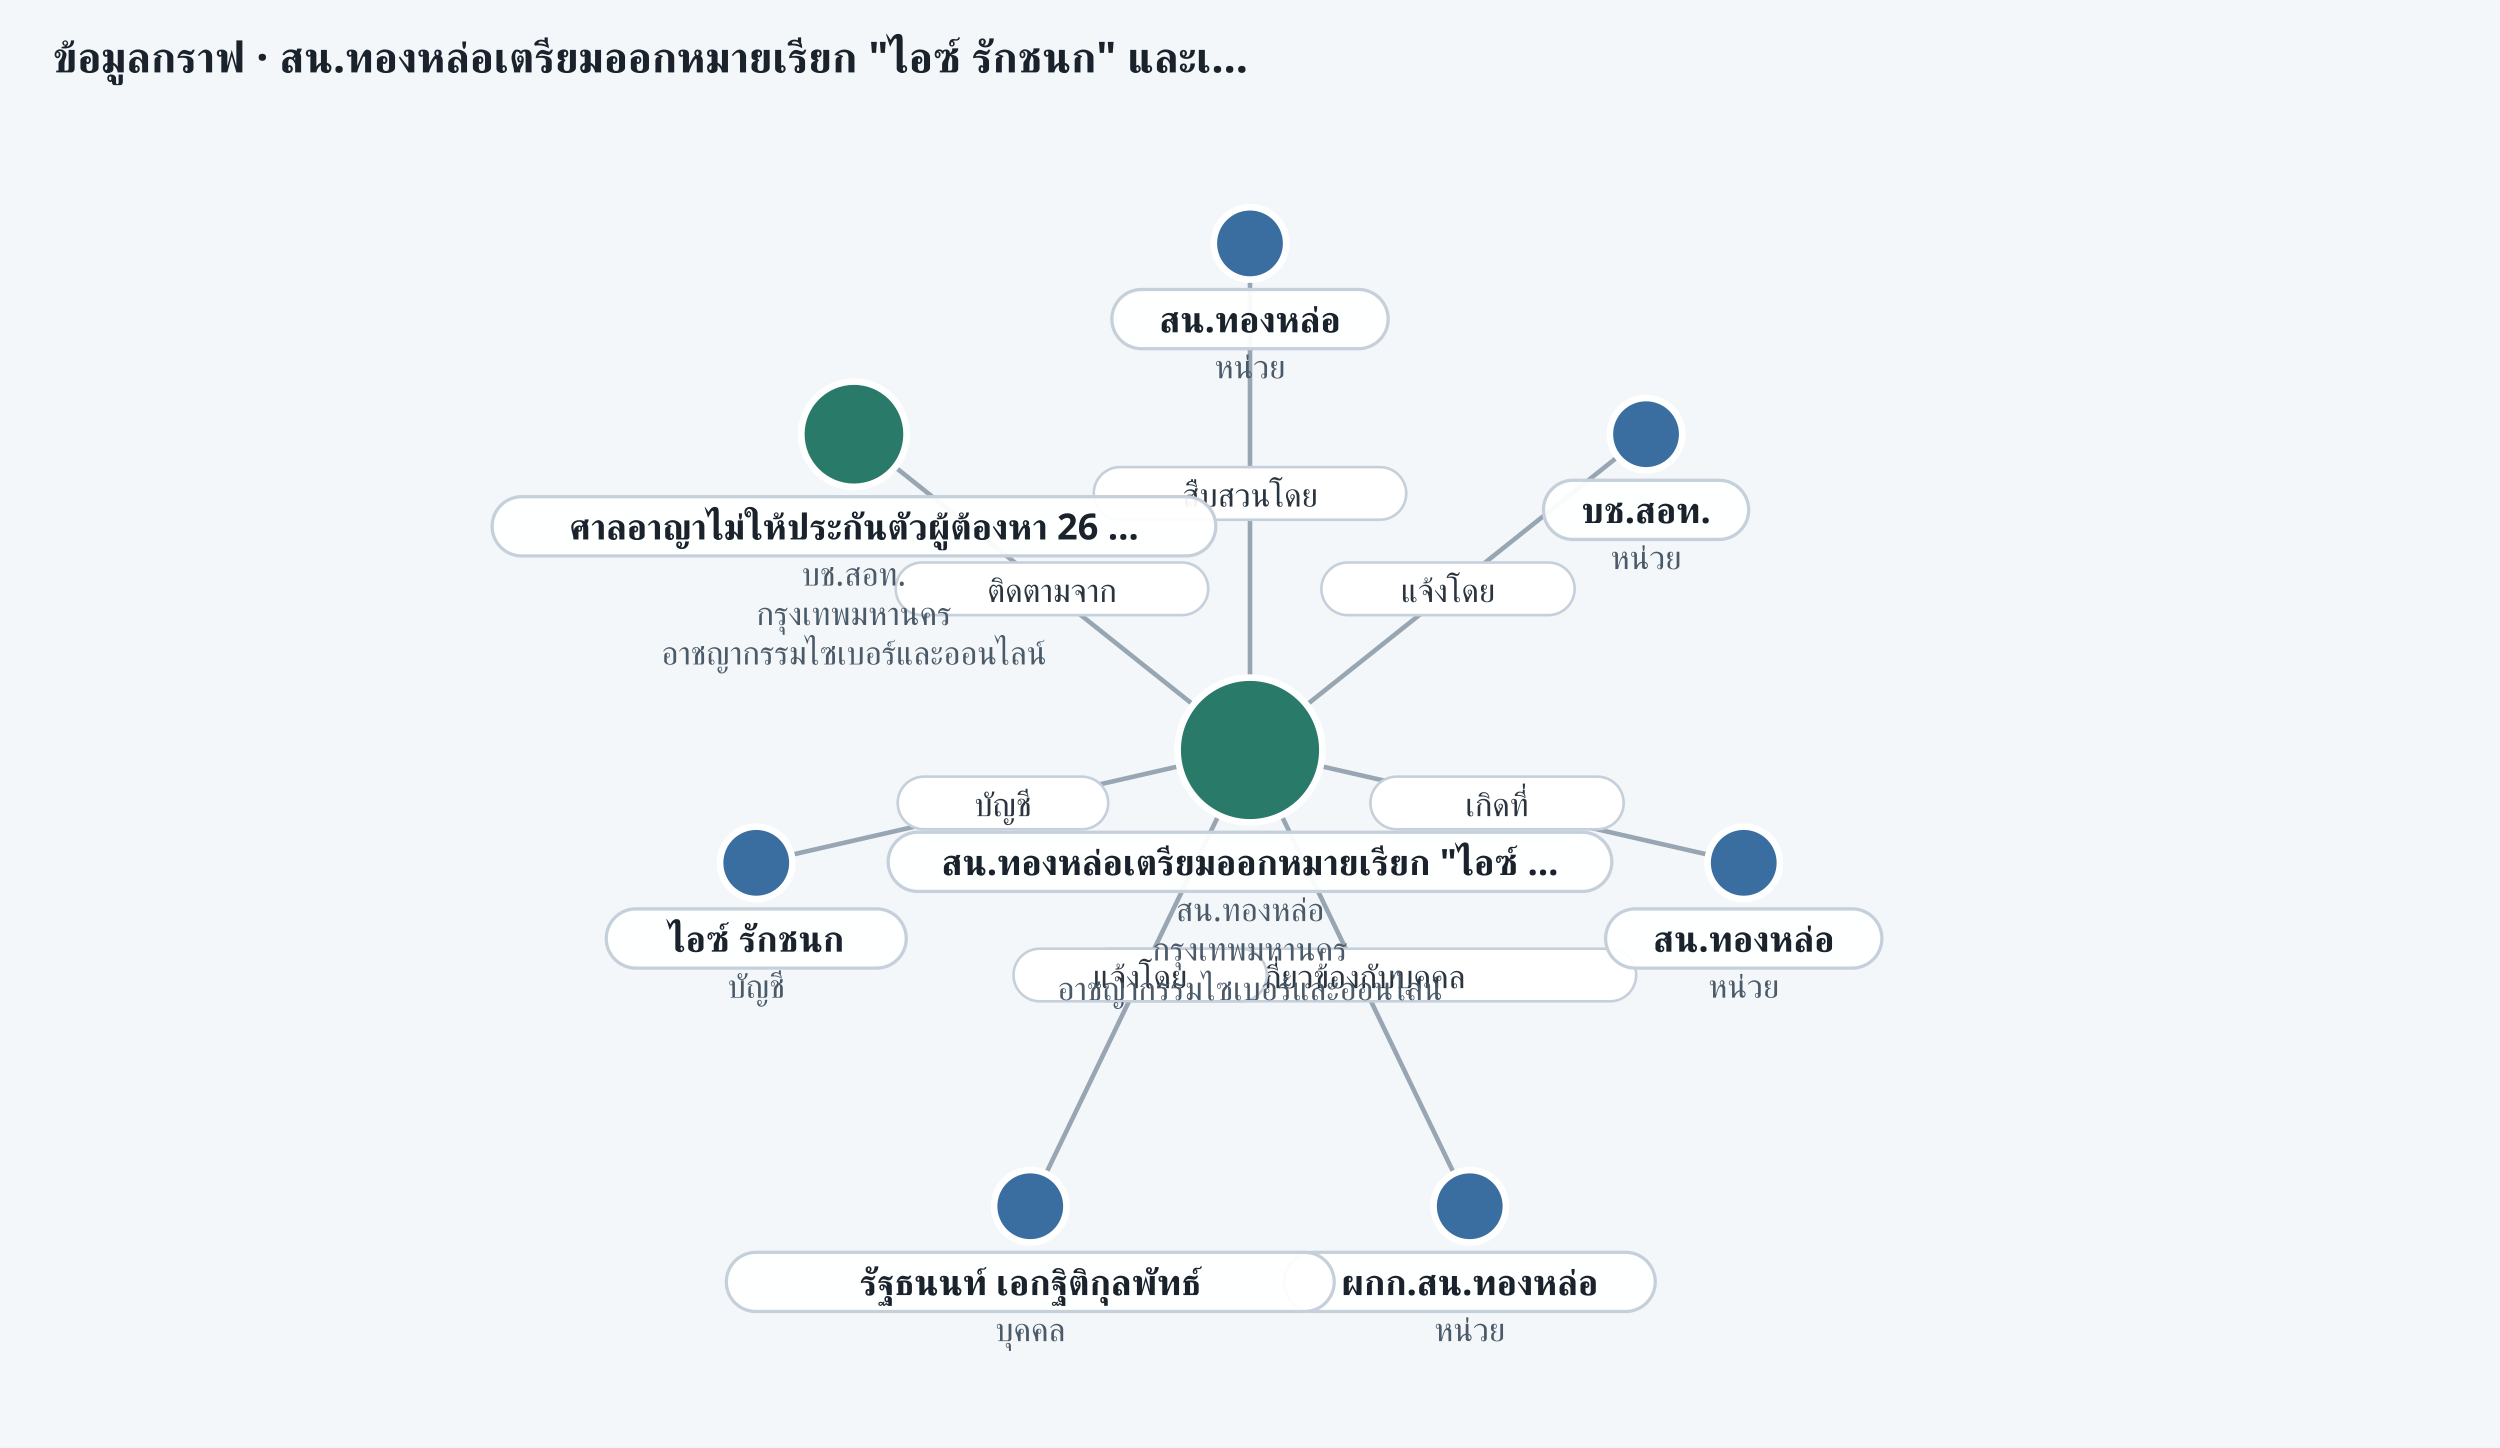
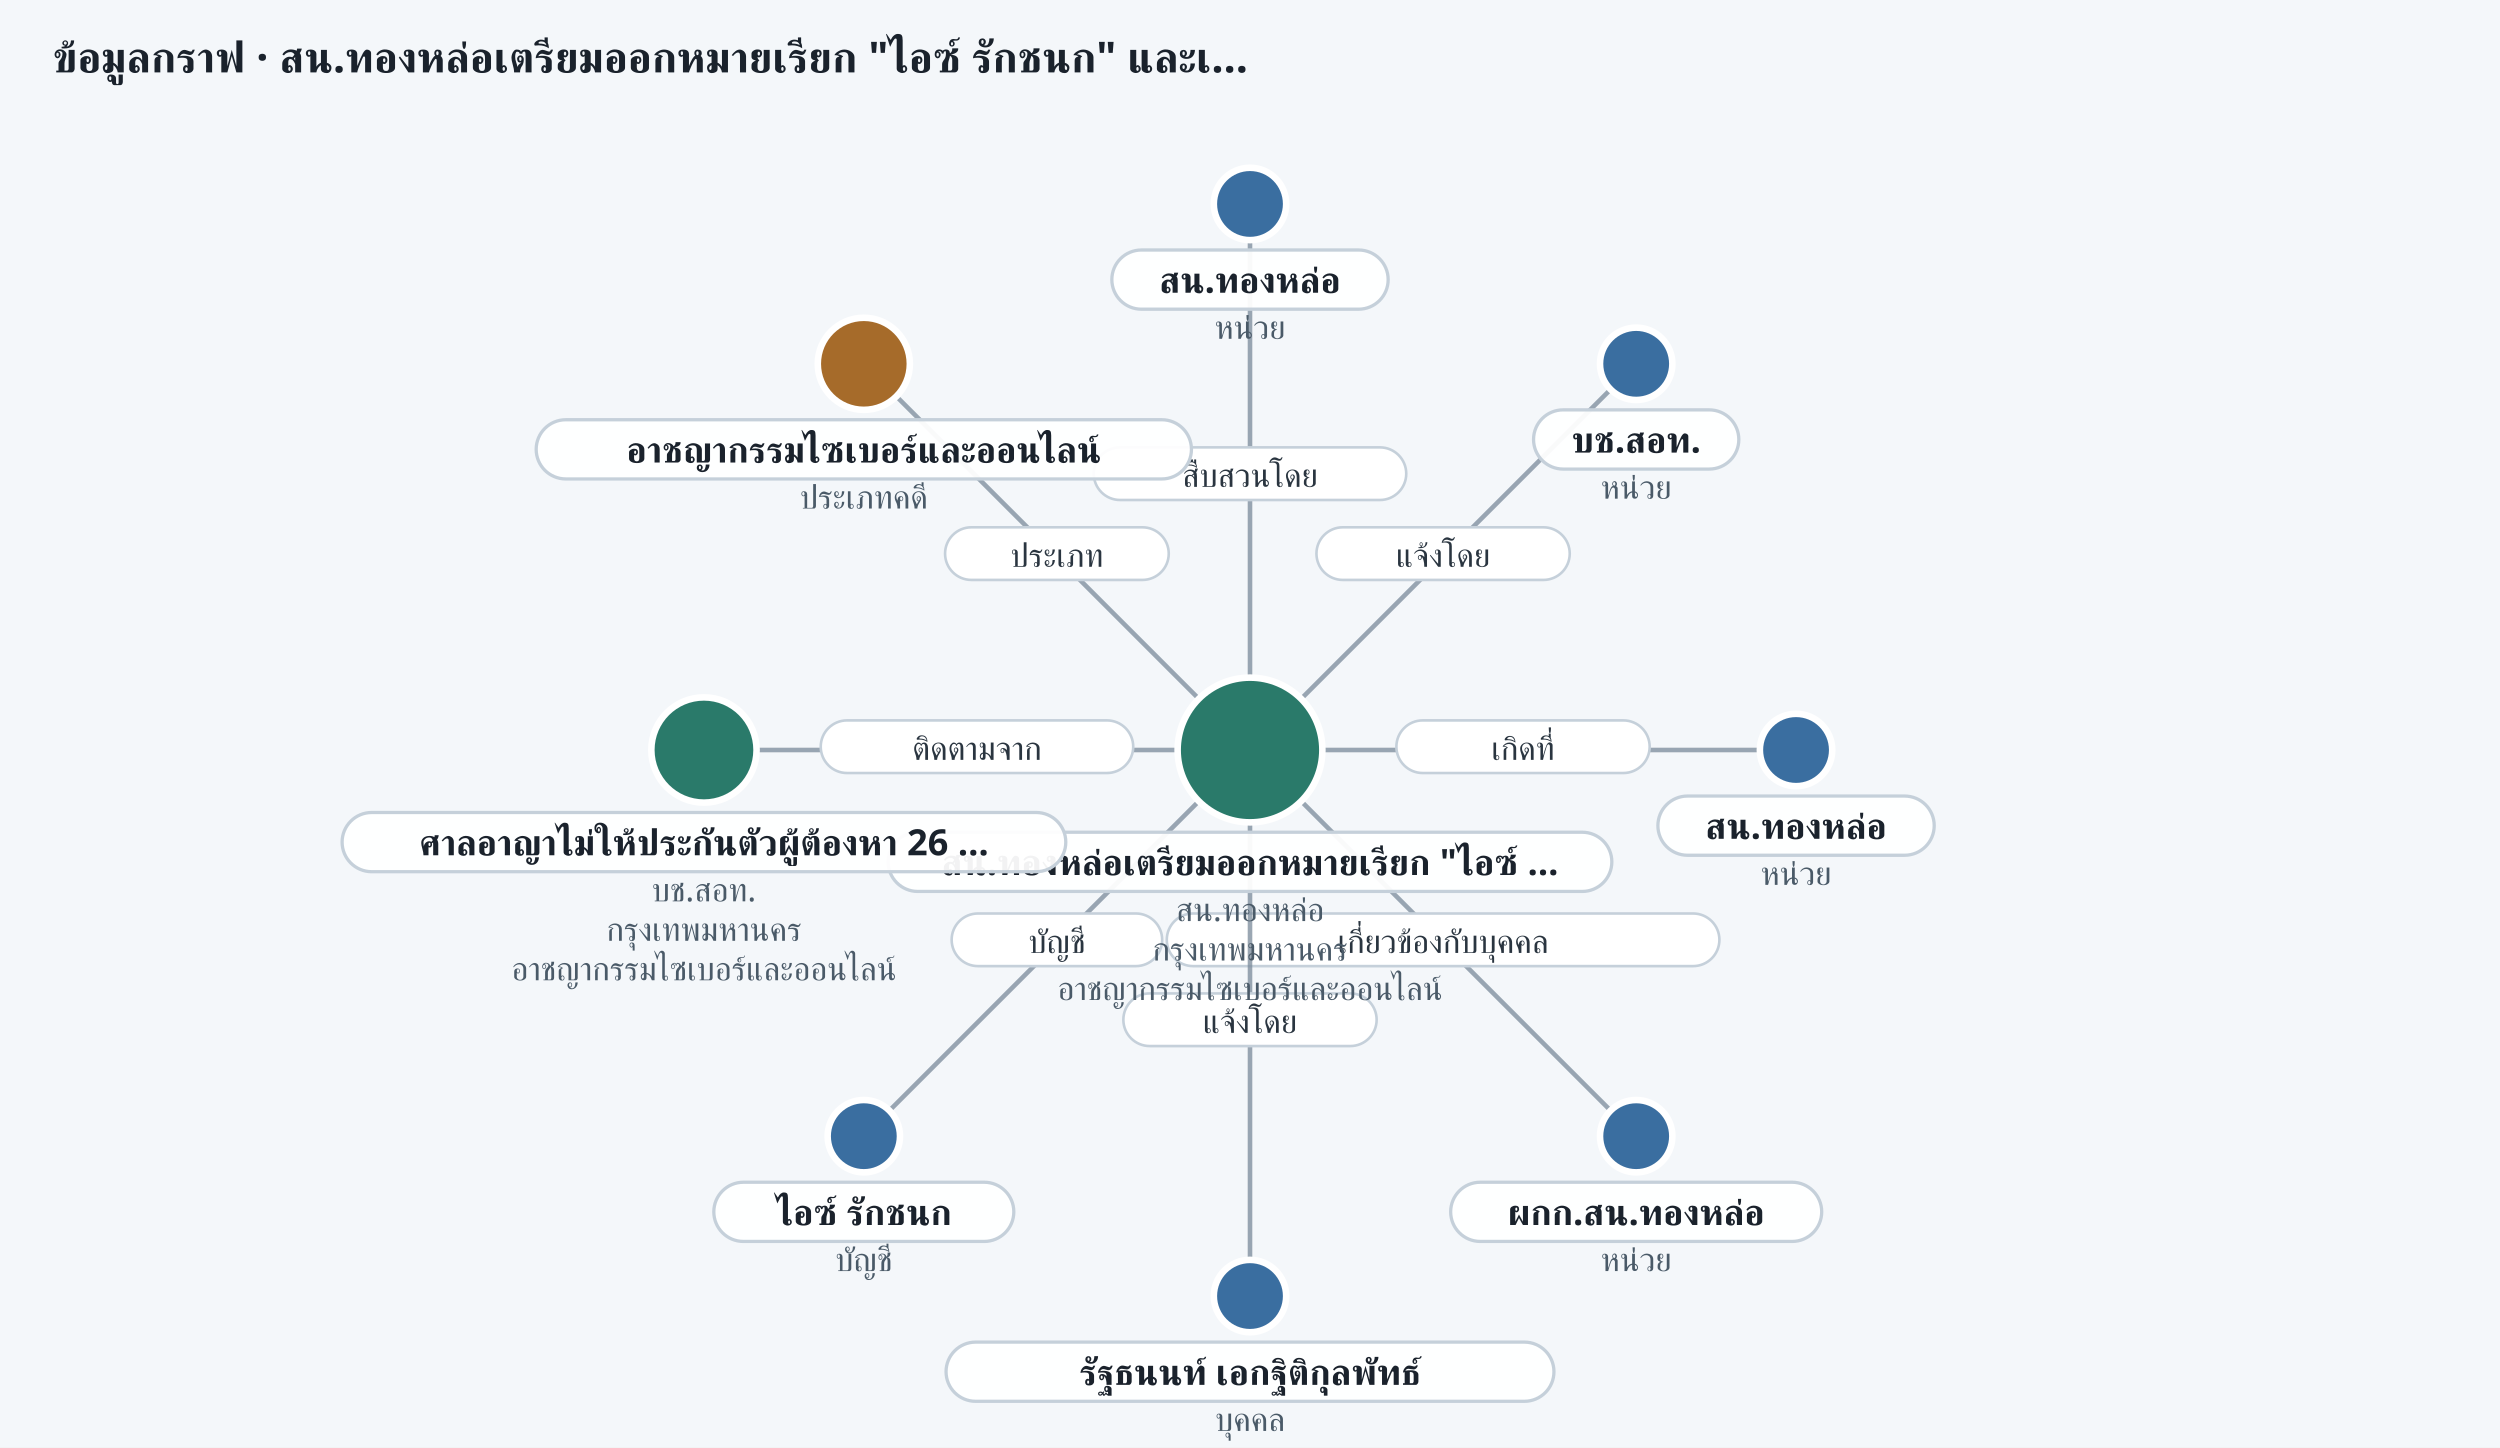
<svg xmlns="http://www.w3.org/2000/svg" width="760" height="440" viewBox="0 0 760 440" role="img" aria-label="ego graph 20261101-cyber-01">
  <rect width="100%" height="100%" fill="#f4f7fa" />
  <text x="16" y="22" font-size="13" font-weight="700" fill="#1a222c" font-family="Sarabun, Anuphan, sans-serif">ข้อมูลกราฟ · สน.ทองหล่อเตรียมออกหมายเรียก "ไอซ์ รักชนก" และเ…</text>
-   <line x1="380.0" y1="228.0" x2="380.0" y2="74.0" stroke="#7a8a9a" stroke-width="1.4" opacity="0.75" />
-   <rect x="332.5" y="142.0" width="95.0" height="16" rx="8" fill="#fff" stroke="#c5d0da" stroke-width="0.8" />
-   <text x="380.0" y="154.0" text-anchor="middle" font-size="10" fill="#2a3540" font-family="Sarabun, Anuphan, sans-serif">สืบสวนโดย</text>
-   <line x1="380.0" y1="228.0" x2="500.4" y2="132.0" stroke="#7a8a9a" stroke-width="1.4" opacity="0.75" />
-   <rect x="401.7" y="171.0" width="77.0" height="16" rx="8" fill="#fff" stroke="#c5d0da" stroke-width="0.8" />
-   <text x="440.2" y="183.0" text-anchor="middle" font-size="10" fill="#2a3540" font-family="Sarabun, Anuphan, sans-serif">แจ้งโดย</text>
-   <line x1="380.0" y1="228.0" x2="530.1" y2="262.3" stroke="#7a8a9a" stroke-width="1.4" opacity="0.75" />
-   <rect x="416.6" y="236.1" width="77.0" height="16" rx="8" fill="#fff" stroke="#c5d0da" stroke-width="0.8" />
-   <text x="455.1" y="248.1" text-anchor="middle" font-size="10" fill="#2a3540" font-family="Sarabun, Anuphan, sans-serif">เกิดที่</text>
-   <line x1="380.0" y1="228.0" x2="446.8" y2="366.7" stroke="#7a8a9a" stroke-width="1.4" opacity="0.75" />
-   <rect x="329.4" y="288.4" width="168.0" height="16" rx="8" fill="#fff" stroke="#c5d0da" stroke-width="0.8" />
-   <text x="413.4" y="300.4" text-anchor="middle" font-size="10" fill="#2a3540" font-family="Sarabun, Anuphan, sans-serif">เกี่ยวข้องกับบุคคล</text>
-   <line x1="380.0" y1="228.0" x2="313.2" y2="366.7" stroke="#7a8a9a" stroke-width="1.4" opacity="0.75" />
-   <rect x="308.1" y="288.4" width="77.0" height="16" rx="8" fill="#fff" stroke="#c5d0da" stroke-width="0.8" />
-   <text x="346.6" y="300.4" text-anchor="middle" font-size="10" fill="#2a3540" font-family="Sarabun, Anuphan, sans-serif">แจ้งโดย</text>
-   <line x1="380.0" y1="228.0" x2="229.9" y2="262.3" stroke="#7a8a9a" stroke-width="1.4" opacity="0.75" />
-   <rect x="272.9" y="236.1" width="64.0" height="16" rx="8" fill="#fff" stroke="#c5d0da" stroke-width="0.8" />
-   <text x="304.9" y="248.1" text-anchor="middle" font-size="10" fill="#2a3540" font-family="Sarabun, Anuphan, sans-serif">บัญชี</text>
-   <line x1="380.0" y1="228.0" x2="259.6" y2="132.0" stroke="#7a8a9a" stroke-width="1.4" opacity="0.75" />
-   <rect x="272.3" y="171.0" width="95.0" height="16" rx="8" fill="#fff" stroke="#c5d0da" stroke-width="0.8" />
-   <text x="319.8" y="183.0" text-anchor="middle" font-size="10" fill="#2a3540" font-family="Sarabun, Anuphan, sans-serif">ติดตามจาก</text>
+   <line x1="380.0" y1="228.0" x2="380.0" y2="62.0" stroke="#7a8a9a" stroke-width="1.4" opacity="0.75" />
+   <rect x="332.5" y="136.0" width="95.0" height="16" rx="8" fill="#fff" stroke="#c5d0da" stroke-width="0.8" />
+   <text x="380.0" y="148.0" text-anchor="middle" font-size="10" fill="#2a3540" font-family="Sarabun, Anuphan, sans-serif">สืบสวนโดย</text>
+   <line x1="380.0" y1="228.0" x2="497.4" y2="110.6" stroke="#7a8a9a" stroke-width="1.4" opacity="0.75" />
+   <rect x="400.2" y="160.3" width="77.0" height="16" rx="8" fill="#fff" stroke="#c5d0da" stroke-width="0.8" />
+   <text x="438.7" y="172.3" text-anchor="middle" font-size="10" fill="#2a3540" font-family="Sarabun, Anuphan, sans-serif">แจ้งโดย</text>
+   <line x1="380.0" y1="228.0" x2="546.0" y2="228.0" stroke="#7a8a9a" stroke-width="1.4" opacity="0.75" />
+   <rect x="424.5" y="219.0" width="77.0" height="16" rx="8" fill="#fff" stroke="#c5d0da" stroke-width="0.8" />
+   <text x="463.0" y="231.0" text-anchor="middle" font-size="10" fill="#2a3540" font-family="Sarabun, Anuphan, sans-serif">เกิดที่</text>
+   <line x1="380.0" y1="228.0" x2="497.4" y2="345.4" stroke="#7a8a9a" stroke-width="1.4" opacity="0.75" />
+   <rect x="354.7" y="277.7" width="168.0" height="16" rx="8" fill="#fff" stroke="#c5d0da" stroke-width="0.8" />
+   <text x="438.7" y="289.7" text-anchor="middle" font-size="10" fill="#2a3540" font-family="Sarabun, Anuphan, sans-serif">เกี่ยวข้องกับบุคคล</text>
+   <line x1="380.0" y1="228.0" x2="380.0" y2="394.0" stroke="#7a8a9a" stroke-width="1.4" opacity="0.75" />
+   <rect x="341.5" y="302.0" width="77.0" height="16" rx="8" fill="#fff" stroke="#c5d0da" stroke-width="0.8" />
+   <text x="380.0" y="314.0" text-anchor="middle" font-size="10" fill="#2a3540" font-family="Sarabun, Anuphan, sans-serif">แจ้งโดย</text>
+   <line x1="380.0" y1="228.0" x2="262.6" y2="345.4" stroke="#7a8a9a" stroke-width="1.4" opacity="0.75" />
+   <rect x="289.3" y="277.7" width="64.0" height="16" rx="8" fill="#fff" stroke="#c5d0da" stroke-width="0.8" />
+   <text x="321.3" y="289.7" text-anchor="middle" font-size="10" fill="#2a3540" font-family="Sarabun, Anuphan, sans-serif">บัญชี</text>
+   <line x1="380.0" y1="228.0" x2="214.0" y2="228.0" stroke="#7a8a9a" stroke-width="1.4" opacity="0.75" />
+   <rect x="249.5" y="219.0" width="95.0" height="16" rx="8" fill="#fff" stroke="#c5d0da" stroke-width="0.8" />
+   <text x="297.0" y="231.0" text-anchor="middle" font-size="10" fill="#2a3540" font-family="Sarabun, Anuphan, sans-serif">ติดตามจาก</text>
+   <line x1="380.0" y1="228.0" x2="262.6" y2="110.6" stroke="#7a8a9a" stroke-width="1.4" opacity="0.75" />
+   <rect x="287.3" y="160.3" width="68.0" height="16" rx="8" fill="#fff" stroke="#c5d0da" stroke-width="0.8" />
+   <text x="321.3" y="172.3" text-anchor="middle" font-size="10" fill="#2a3540" font-family="Sarabun, Anuphan, sans-serif">ประเภท</text>
  <circle cx="380.0" cy="228.0" r="22" fill="#2a7a6a" stroke="#fff" stroke-width="2" />
  <rect x="270.0" y="253.0" width="220.0" height="18" rx="9" fill="rgba(255,255,255,0.94)" stroke="#c5d0da" />
  <text x="380.0" y="266.0" text-anchor="middle" font-size="11" font-weight="600" fill="#1a222c" font-family="Sarabun, Anuphan, sans-serif">สน.ทองหล่อเตรียมออกหมายเรียก "ไอซ์ …</text>
  <text x="380.0" y="280.0" text-anchor="middle" font-size="10" fill="#4a5a68" font-family="Sarabun, Anuphan, sans-serif">สน.ทองหล่อ</text>
  <text x="380.0" y="292.0" text-anchor="middle" font-size="10" fill="#4a5a68" font-family="Sarabun, Anuphan, sans-serif">กรุงเทพมหานคร</text>
  <text x="380.0" y="304.0" text-anchor="middle" font-size="10" fill="#4a5a68" font-family="Sarabun, Anuphan, sans-serif">อาชญากรรมไซเบอร์และออนไลน์</text>
-   <circle cx="380.0" cy="74.0" r="11" fill="#3a6ea0" stroke="#fff" stroke-width="2" />
-   <rect x="338.0" y="88.0" width="84.0" height="18" rx="9" fill="rgba(255,255,255,0.94)" stroke="#c5d0da" />
-   <text x="380.0" y="101.0" text-anchor="middle" font-size="11" font-weight="600" fill="#1a222c" font-family="Sarabun, Anuphan, sans-serif">สน.ทองหล่อ</text>
-   <text x="380.0" y="115.0" text-anchor="middle" font-size="10" fill="#4a5a68" font-family="Sarabun, Anuphan, sans-serif">หน่วย</text>
-   <circle cx="500.4" cy="132.0" r="11" fill="#3a6ea0" stroke="#fff" stroke-width="2" />
-   <rect x="469.2" y="146.0" width="62.4" height="18" rx="9" fill="rgba(255,255,255,0.94)" stroke="#c5d0da" />
-   <text x="500.4" y="159.0" text-anchor="middle" font-size="11" font-weight="600" fill="#1a222c" font-family="Sarabun, Anuphan, sans-serif">บช.สอท.</text>
-   <text x="500.4" y="173.0" text-anchor="middle" font-size="10" fill="#4a5a68" font-family="Sarabun, Anuphan, sans-serif">หน่วย</text>
-   <circle cx="530.1" cy="262.3" r="11" fill="#3a6ea0" stroke="#fff" stroke-width="2" />
-   <rect x="488.1" y="276.3" width="84.0" height="18" rx="9" fill="rgba(255,255,255,0.94)" stroke="#c5d0da" />
-   <text x="530.1" y="289.3" text-anchor="middle" font-size="11" font-weight="600" fill="#1a222c" font-family="Sarabun, Anuphan, sans-serif">สน.ทองหล่อ</text>
-   <text x="530.1" y="303.3" text-anchor="middle" font-size="10" fill="#4a5a68" font-family="Sarabun, Anuphan, sans-serif">หน่วย</text>
-   <circle cx="446.8" cy="366.7" r="11" fill="#3a6ea0" stroke="#fff" stroke-width="2" />
-   <rect x="390.4" y="380.7" width="112.8" height="18" rx="9" fill="rgba(255,255,255,0.94)" stroke="#c5d0da" />
-   <text x="446.8" y="393.7" text-anchor="middle" font-size="11" font-weight="600" fill="#1a222c" font-family="Sarabun, Anuphan, sans-serif">ผกก.สน.ทองหล่อ</text>
-   <text x="446.8" y="407.7" text-anchor="middle" font-size="10" fill="#4a5a68" font-family="Sarabun, Anuphan, sans-serif">หน่วย</text>
-   <circle cx="313.2" cy="366.7" r="11" fill="#3a6ea0" stroke="#fff" stroke-width="2" />
-   <rect x="220.8" y="380.7" width="184.8" height="18" rx="9" fill="rgba(255,255,255,0.94)" stroke="#c5d0da" />
-   <text x="313.2" y="393.7" text-anchor="middle" font-size="11" font-weight="600" fill="#1a222c" font-family="Sarabun, Anuphan, sans-serif">รัฐธนนท์ เอกฐิติกุลพัทธ์</text>
-   <text x="313.2" y="407.7" text-anchor="middle" font-size="10" fill="#4a5a68" font-family="Sarabun, Anuphan, sans-serif">บุคคล</text>
-   <circle cx="229.9" cy="262.3" r="11" fill="#3a6ea0" stroke="#fff" stroke-width="2" />
-   <rect x="184.3" y="276.3" width="91.2" height="18" rx="9" fill="rgba(255,255,255,0.94)" stroke="#c5d0da" />
-   <text x="229.9" y="289.3" text-anchor="middle" font-size="11" font-weight="600" fill="#1a222c" font-family="Sarabun, Anuphan, sans-serif">ไอซ์ รักชนก</text>
-   <text x="229.9" y="303.3" text-anchor="middle" font-size="10" fill="#4a5a68" font-family="Sarabun, Anuphan, sans-serif">บัญชี</text>
-   <circle cx="259.6" cy="132.0" r="16" fill="#2a7a6a" stroke="#fff" stroke-width="2" />
-   <rect x="149.6" y="151.0" width="220.0" height="18" rx="9" fill="rgba(255,255,255,0.94)" stroke="#c5d0da" />
-   <text x="259.6" y="164.0" text-anchor="middle" font-size="11" font-weight="600" fill="#1a222c" font-family="Sarabun, Anuphan, sans-serif">ศาลอาญาไม่ให้ประกันตัวผู้ต้องหา 26 …</text>
-   <text x="259.6" y="178.0" text-anchor="middle" font-size="10" fill="#4a5a68" font-family="Sarabun, Anuphan, sans-serif">บช.สอท.</text>
-   <text x="259.6" y="190.0" text-anchor="middle" font-size="10" fill="#4a5a68" font-family="Sarabun, Anuphan, sans-serif">กรุงเทพมหานคร</text>
-   <text x="259.6" y="202.0" text-anchor="middle" font-size="10" fill="#4a5a68" font-family="Sarabun, Anuphan, sans-serif">อาชญากรรมไซเบอร์และออนไลน์</text>
+   <circle cx="380.0" cy="62.0" r="11" fill="#3a6ea0" stroke="#fff" stroke-width="2" />
+   <rect x="338.0" y="76.0" width="84.0" height="18" rx="9" fill="rgba(255,255,255,0.94)" stroke="#c5d0da" />
+   <text x="380.0" y="89.0" text-anchor="middle" font-size="11" font-weight="600" fill="#1a222c" font-family="Sarabun, Anuphan, sans-serif">สน.ทองหล่อ</text>
+   <text x="380.0" y="103.0" text-anchor="middle" font-size="10" fill="#4a5a68" font-family="Sarabun, Anuphan, sans-serif">หน่วย</text>
+   <circle cx="497.4" cy="110.6" r="11" fill="#3a6ea0" stroke="#fff" stroke-width="2" />
+   <rect x="466.2" y="124.6" width="62.4" height="18" rx="9" fill="rgba(255,255,255,0.94)" stroke="#c5d0da" />
+   <text x="497.4" y="137.6" text-anchor="middle" font-size="11" font-weight="600" fill="#1a222c" font-family="Sarabun, Anuphan, sans-serif">บช.สอท.</text>
+   <text x="497.4" y="151.6" text-anchor="middle" font-size="10" fill="#4a5a68" font-family="Sarabun, Anuphan, sans-serif">หน่วย</text>
+   <circle cx="546.0" cy="228.0" r="11" fill="#3a6ea0" stroke="#fff" stroke-width="2" />
+   <rect x="504.0" y="242.0" width="84.0" height="18" rx="9" fill="rgba(255,255,255,0.94)" stroke="#c5d0da" />
+   <text x="546.0" y="255.0" text-anchor="middle" font-size="11" font-weight="600" fill="#1a222c" font-family="Sarabun, Anuphan, sans-serif">สน.ทองหล่อ</text>
+   <text x="546.0" y="269.0" text-anchor="middle" font-size="10" fill="#4a5a68" font-family="Sarabun, Anuphan, sans-serif">หน่วย</text>
+   <circle cx="497.4" cy="345.4" r="11" fill="#3a6ea0" stroke="#fff" stroke-width="2" />
+   <rect x="441.0" y="359.4" width="112.8" height="18" rx="9" fill="rgba(255,255,255,0.94)" stroke="#c5d0da" />
+   <text x="497.4" y="372.4" text-anchor="middle" font-size="11" font-weight="600" fill="#1a222c" font-family="Sarabun, Anuphan, sans-serif">ผกก.สน.ทองหล่อ</text>
+   <text x="497.4" y="386.4" text-anchor="middle" font-size="10" fill="#4a5a68" font-family="Sarabun, Anuphan, sans-serif">หน่วย</text>
+   <circle cx="380.0" cy="394.0" r="11" fill="#3a6ea0" stroke="#fff" stroke-width="2" />
+   <rect x="287.6" y="408.0" width="184.8" height="18" rx="9" fill="rgba(255,255,255,0.94)" stroke="#c5d0da" />
+   <text x="380.0" y="421.0" text-anchor="middle" font-size="11" font-weight="600" fill="#1a222c" font-family="Sarabun, Anuphan, sans-serif">รัฐธนนท์ เอกฐิติกุลพัทธ์</text>
+   <text x="380.0" y="435.0" text-anchor="middle" font-size="10" fill="#4a5a68" font-family="Sarabun, Anuphan, sans-serif">บุคคล</text>
+   <circle cx="262.6" cy="345.4" r="11" fill="#3a6ea0" stroke="#fff" stroke-width="2" />
+   <rect x="217.0" y="359.4" width="91.2" height="18" rx="9" fill="rgba(255,255,255,0.94)" stroke="#c5d0da" />
+   <text x="262.6" y="372.4" text-anchor="middle" font-size="11" font-weight="600" fill="#1a222c" font-family="Sarabun, Anuphan, sans-serif">ไอซ์ รักชนก</text>
+   <text x="262.6" y="386.4" text-anchor="middle" font-size="10" fill="#4a5a68" font-family="Sarabun, Anuphan, sans-serif">บัญชี</text>
+   <circle cx="214.0" cy="228.0" r="16" fill="#2a7a6a" stroke="#fff" stroke-width="2" />
+   <rect x="104.0" y="247.0" width="220.0" height="18" rx="9" fill="rgba(255,255,255,0.94)" stroke="#c5d0da" />
+   <text x="214.0" y="260.0" text-anchor="middle" font-size="11" font-weight="600" fill="#1a222c" font-family="Sarabun, Anuphan, sans-serif">ศาลอาญาไม่ให้ประกันตัวผู้ต้องหา 26 …</text>
+   <text x="214.0" y="274.0" text-anchor="middle" font-size="10" fill="#4a5a68" font-family="Sarabun, Anuphan, sans-serif">บช.สอท.</text>
+   <text x="214.0" y="286.0" text-anchor="middle" font-size="10" fill="#4a5a68" font-family="Sarabun, Anuphan, sans-serif">กรุงเทพมหานคร</text>
+   <text x="214.0" y="298.0" text-anchor="middle" font-size="10" fill="#4a5a68" font-family="Sarabun, Anuphan, sans-serif">อาชญากรรมไซเบอร์และออนไลน์</text>
+   <circle cx="262.6" cy="110.6" r="14" fill="#a66b2a" stroke="#fff" stroke-width="2" />
+   <rect x="163.0" y="127.6" width="199.2" height="18" rx="9" fill="rgba(255,255,255,0.94)" stroke="#c5d0da" />
+   <text x="262.6" y="140.6" text-anchor="middle" font-size="11" font-weight="600" fill="#1a222c" font-family="Sarabun, Anuphan, sans-serif">อาชญากรรมไซเบอร์และออนไลน์</text>
+   <text x="262.6" y="154.6" text-anchor="middle" font-size="10" fill="#4a5a68" font-family="Sarabun, Anuphan, sans-serif">ประเภทคดี</text>
</svg>
